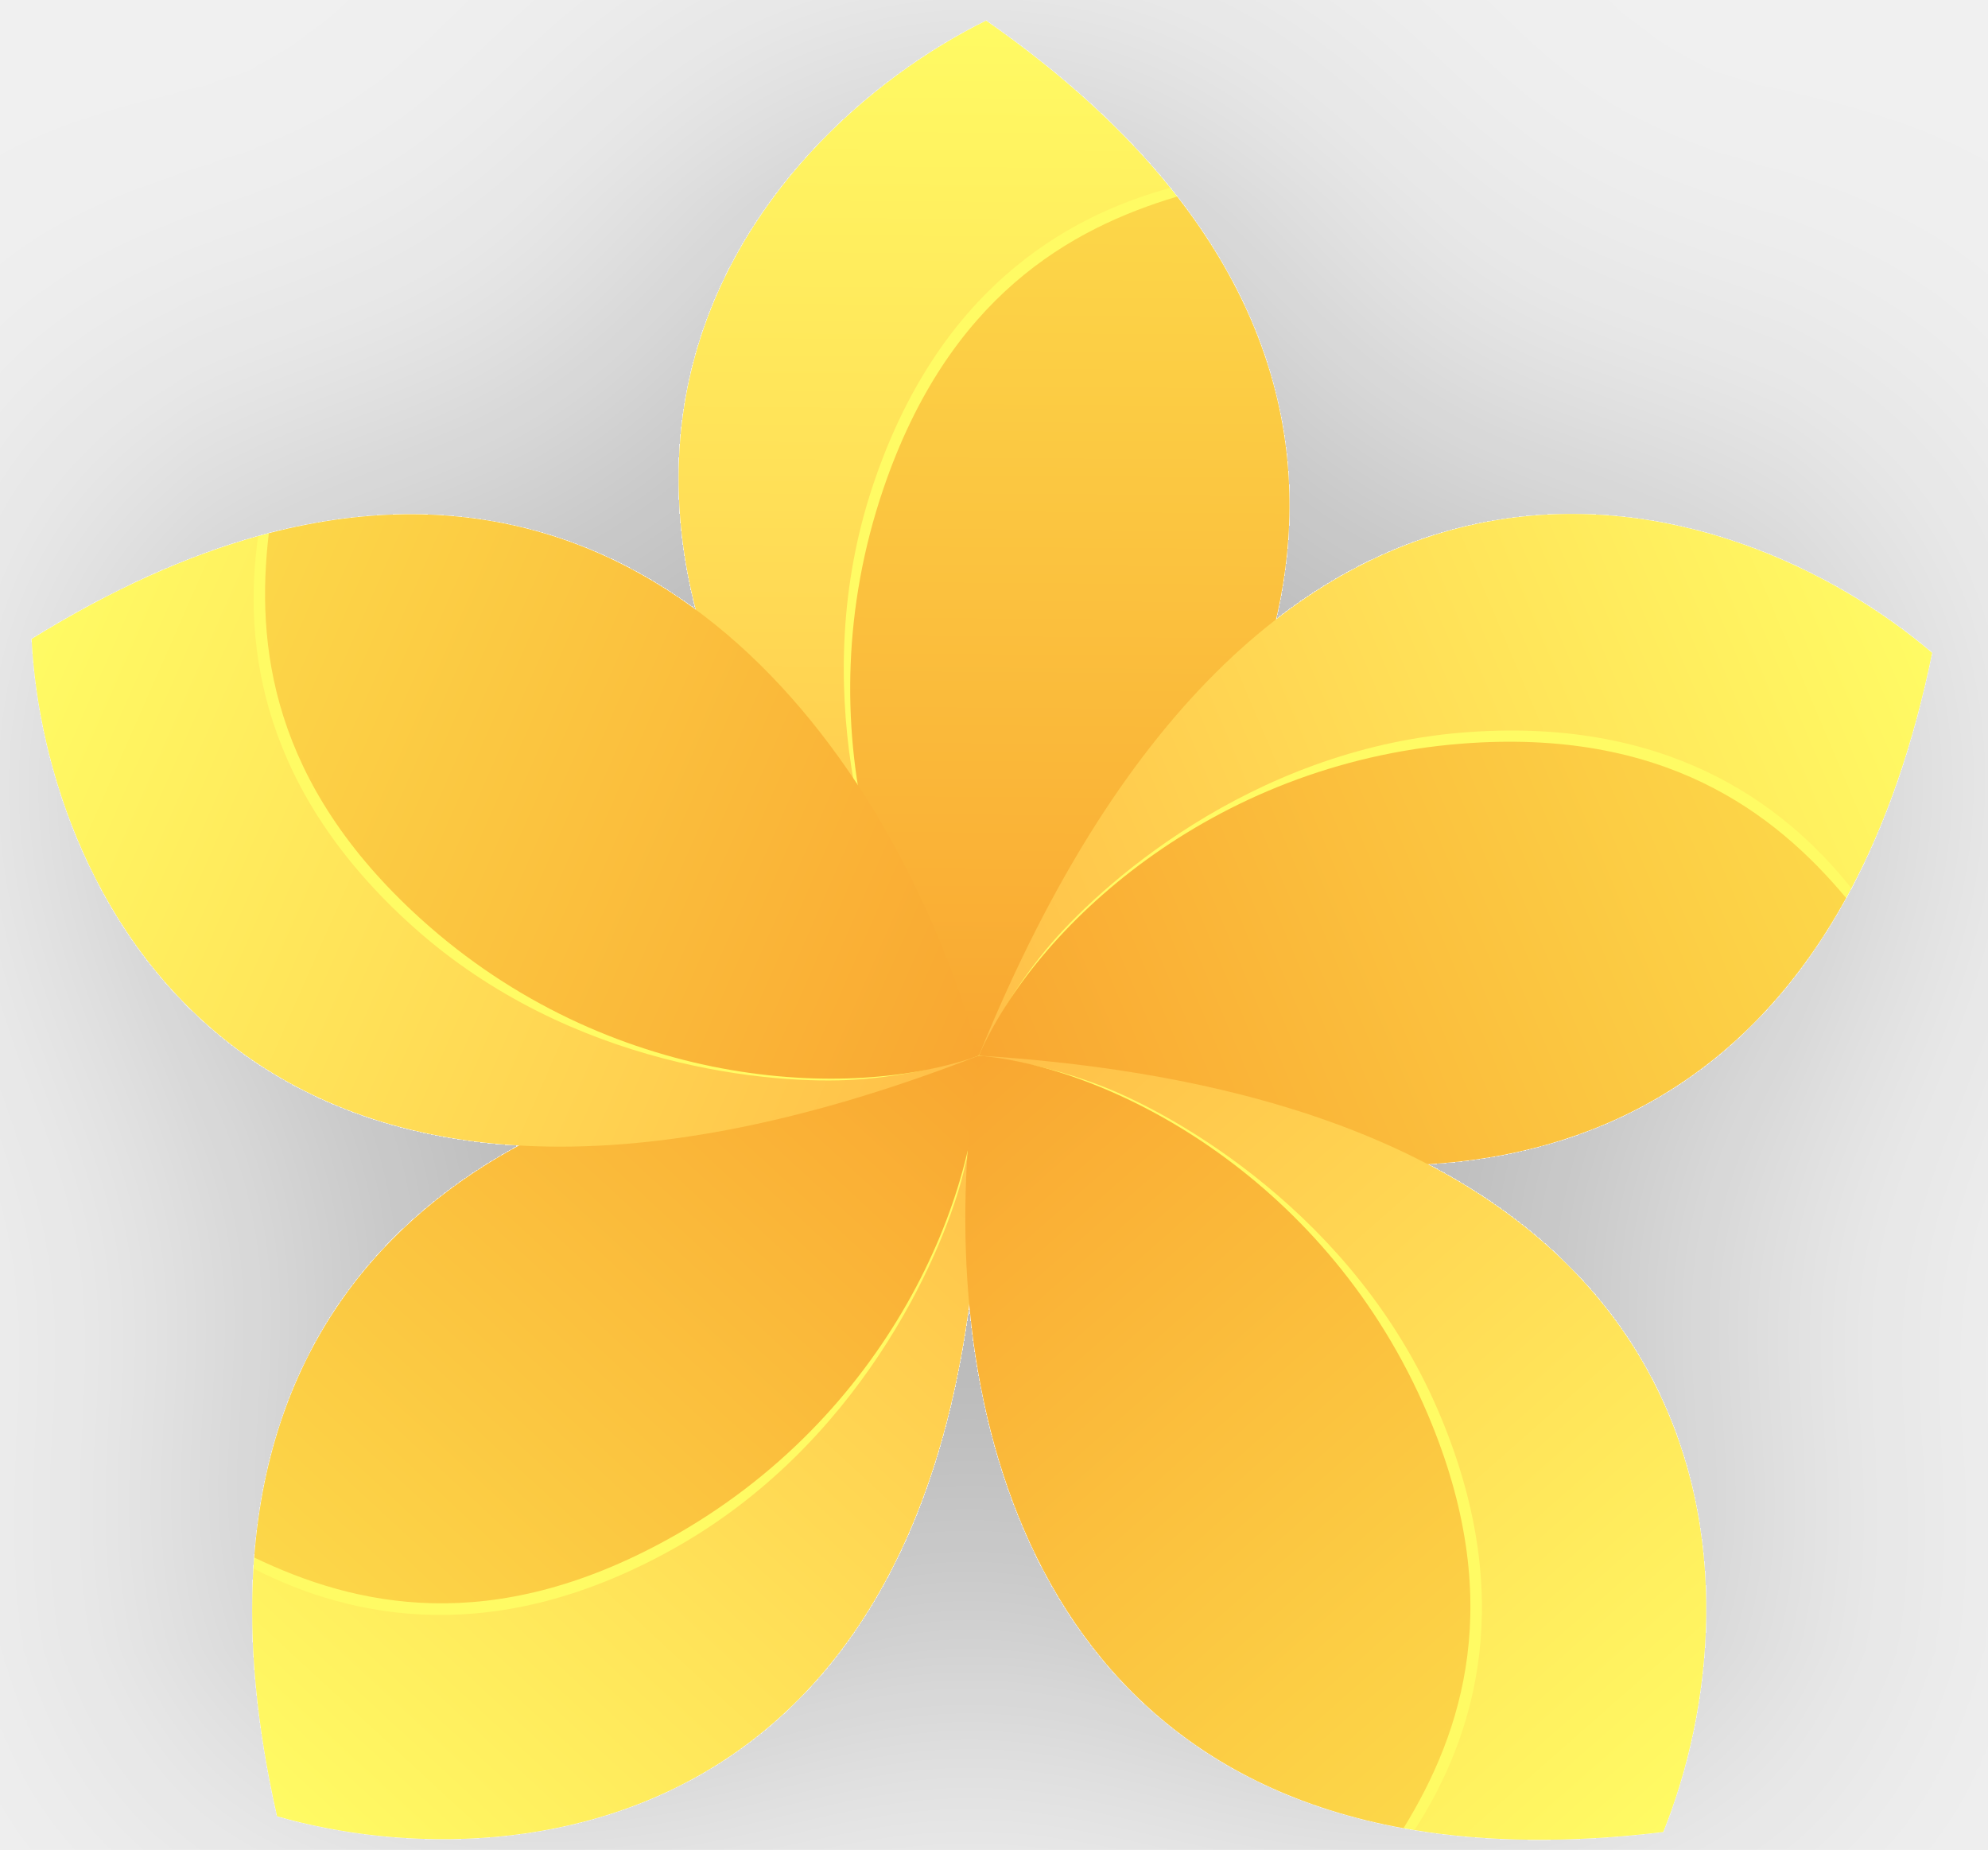
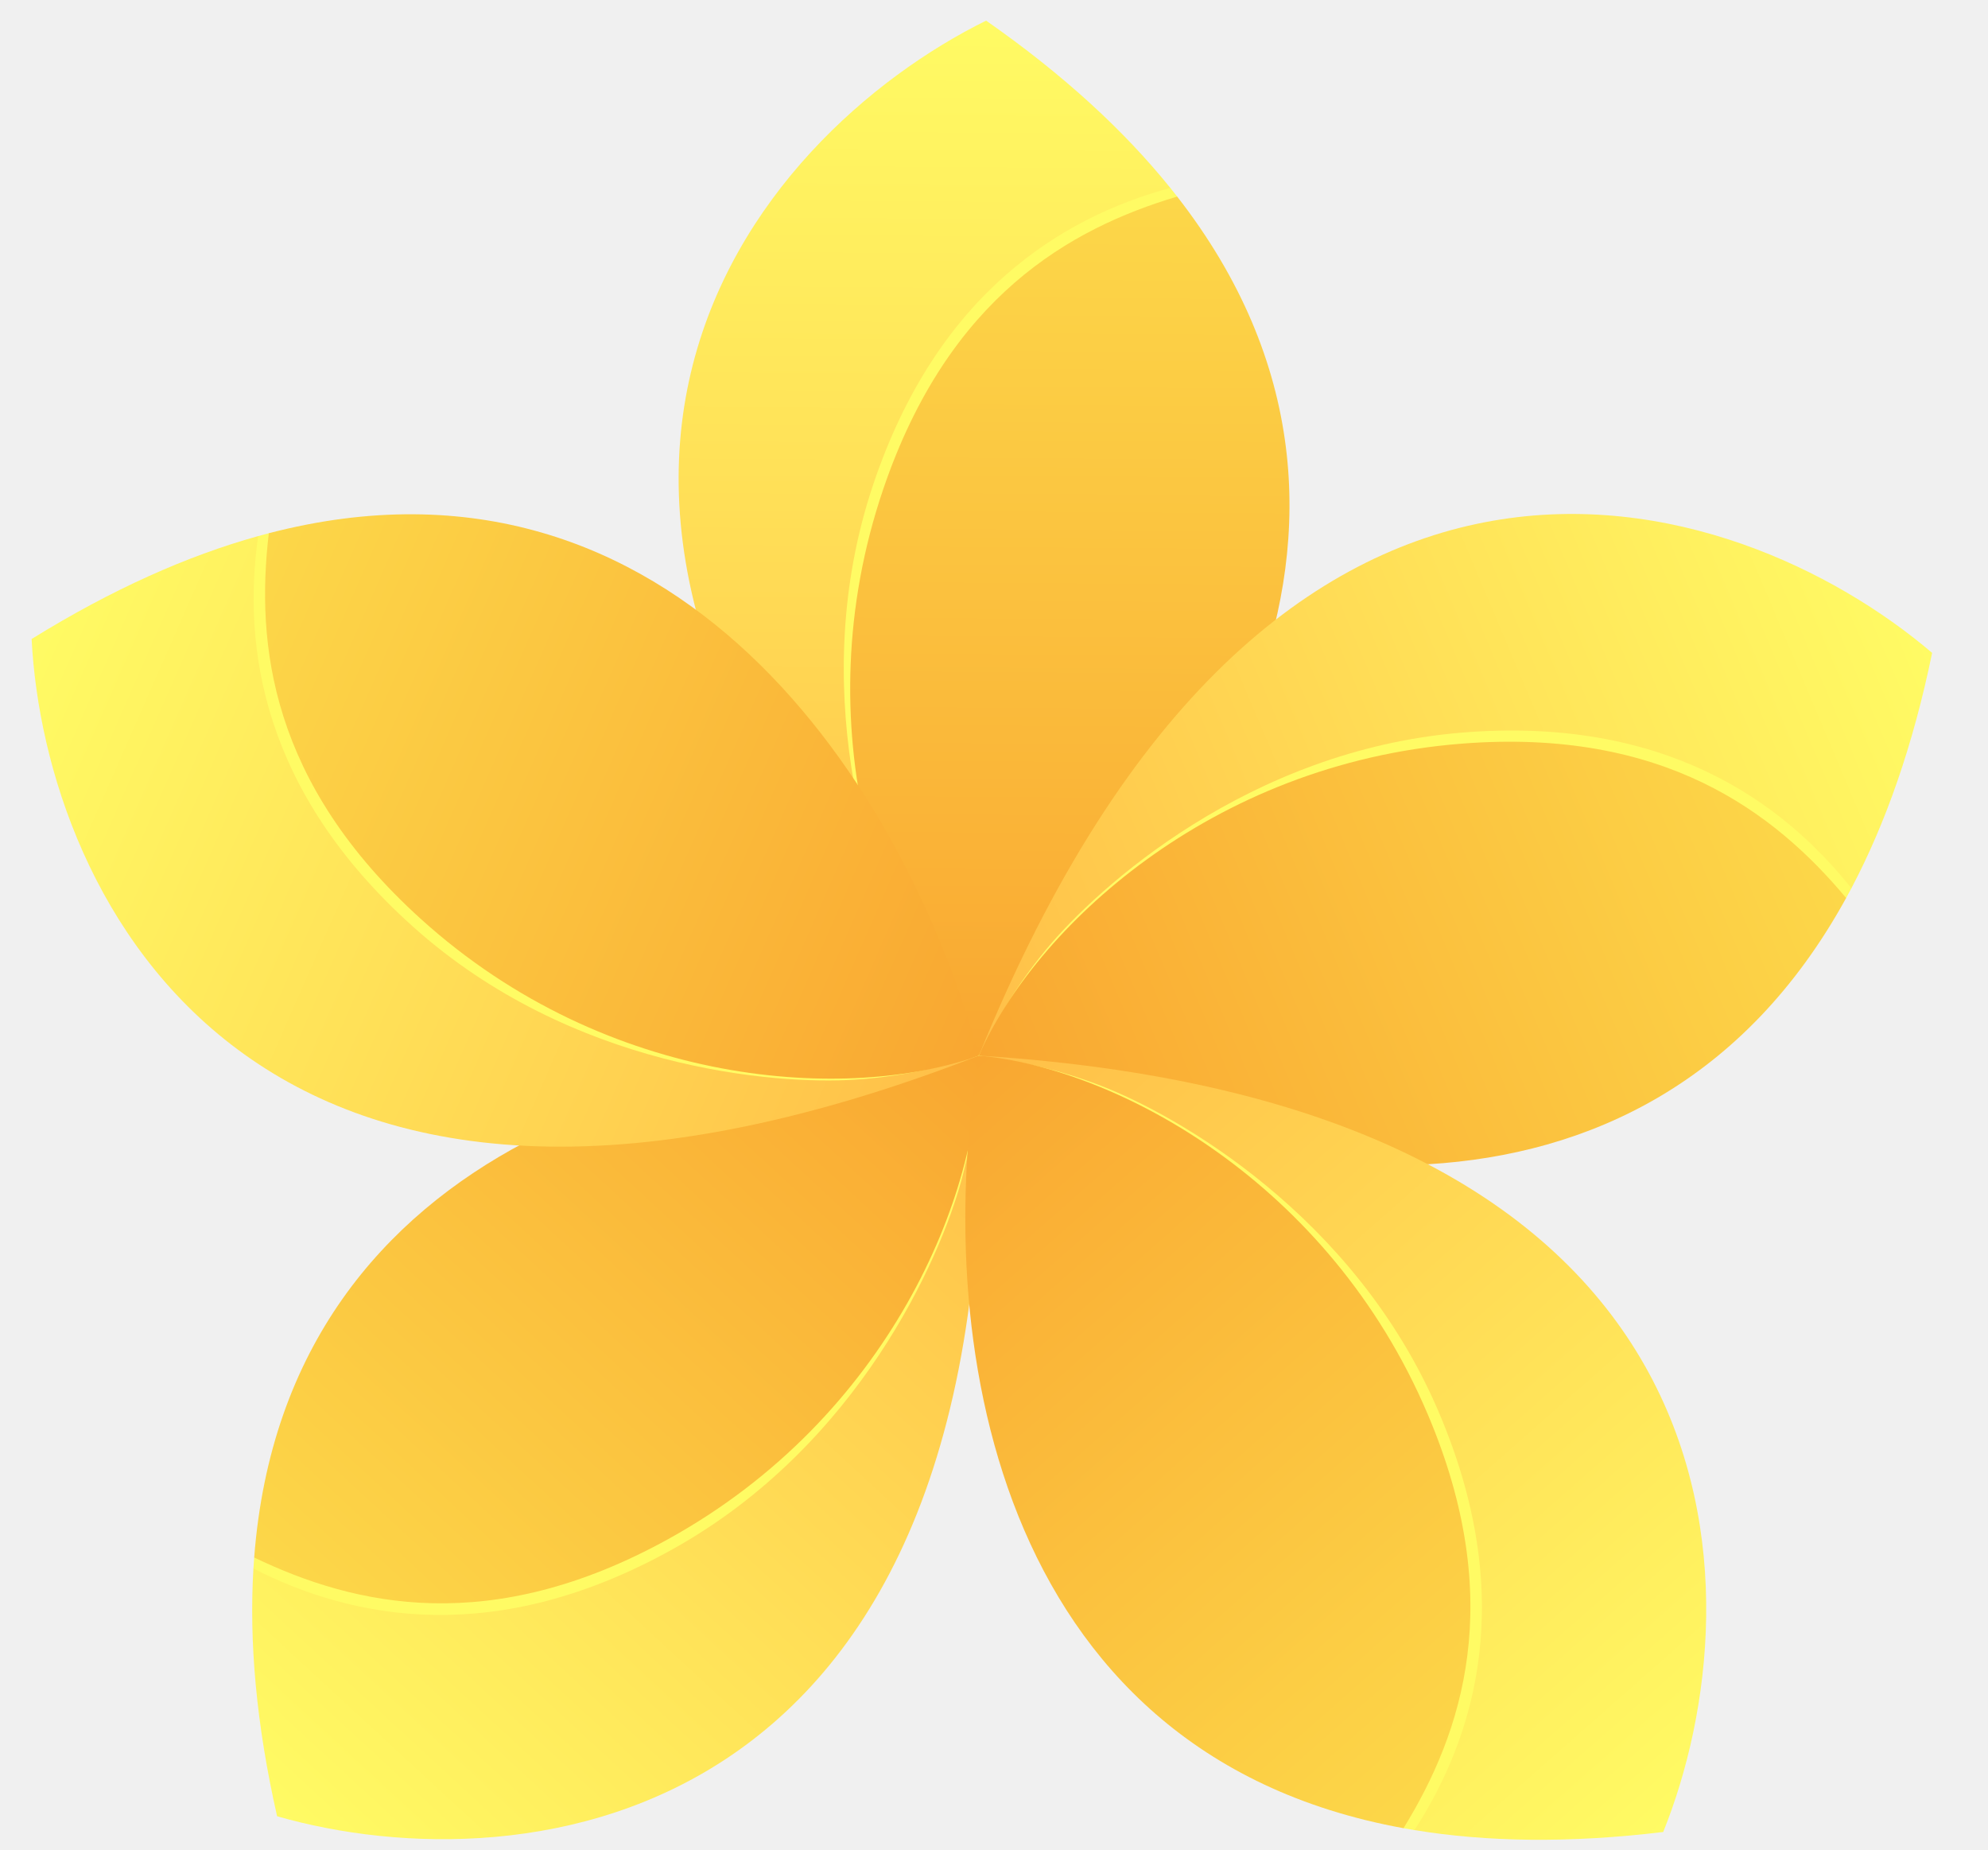
<svg xmlns="http://www.w3.org/2000/svg" width="330" height="307" viewBox="0 0 330 307" fill="none">
  <g clip-path="url(#clip0_4_44)">
-     <g filter="url(#filter0_d_4_44)">
-       <path d="M163.692 3.424C125.441 22.297 71.651 83.075 162.492 175.193C164.787 159.341 168.412 140.897 172.406 122.605C182.425 76.722 194.766 31.803 194.267 31.185C186.669 21.759 176.622 12.449 163.692 3.424Z" fill="url(#paint0_linear_4_44)" />
-       <path fill-rule="evenodd" clip-rule="evenodd" d="M194.268 31.185C194.654 31.665 195.409 32.625 195.409 32.625C195.409 32.625 174.186 144.005 162.492 175.193C159.496 171.507 155.071 166.444 150.713 157.944C144.585 145.992 133.712 113.954 144.918 80.506C155.601 48.618 176.285 36.078 194.268 31.185Z" fill="#FFFB64" />
-       <path fill-rule="evenodd" clip-rule="evenodd" d="M195.408 32.624C238.351 87.758 198.466 146.534 162.492 175.193C146.887 158.49 133.104 120.881 146.628 81.144C157.465 49.303 177.593 37.935 195.408 32.624Z" fill="url(#paint1_linear_4_44)" />
-       <path d="M320.726 108.353C288.261 80.688 211.165 55.325 162.49 175.194C177.958 171.032 196.332 167.066 214.711 163.499C260.815 154.552 306.952 148.118 307.323 147.416C312.974 136.709 317.551 123.799 320.726 108.353Z" fill="url(#paint2_linear_4_44)" />
-       <path fill-rule="evenodd" clip-rule="evenodd" d="M307.324 147.416C307.036 147.961 306.453 149.034 306.453 149.034C306.453 149.034 195.762 173.597 162.492 175.194C164.692 170.984 167.591 164.917 173.675 157.552C182.228 147.197 207.352 124.538 242.505 121.6C276.018 118.799 295.718 132.835 307.324 147.416Z" fill="#FFFB64" />
-       <path fill-rule="evenodd" clip-rule="evenodd" d="M306.452 149.033C272.8 210.282 203.041 196.898 162.49 175.194C171.658 154.255 200.749 126.72 242.594 123.423C276.125 120.782 294.527 134.771 306.452 149.033Z" fill="url(#paint3_linear_4_44)" />
-       <path d="M45.998 301.43C86.992 313.213 167.68 304.462 162.489 175.192C150.122 185.372 135.028 196.574 119.763 207.415C81.473 234.609 42.115 259.527 42.067 260.319C41.344 272.405 42.509 286.052 45.998 301.43Z" fill="url(#paint4_linear_4_44)" />
-       <path fill-rule="evenodd" clip-rule="evenodd" d="M42.068 260.32C42.105 259.704 42.193 258.486 42.193 258.486C42.193 258.486 132.85 190.39 162.489 175.192C162.224 179.934 162.09 186.657 159.593 195.878C156.081 208.841 142.561 239.855 111.762 257.053C82.4 273.448 58.661 268.803 42.068 260.32Z" fill="#FFFB64" />
-       <path fill-rule="evenodd" clip-rule="evenodd" d="M42.194 258.487C47.538 188.807 116.595 172.178 162.49 175.192C162.791 198.048 147.674 235.141 110.927 255.43C81.483 271.687 58.945 266.549 42.194 258.487Z" fill="url(#paint5_linear_4_44)" />
-       <path d="M276.086 304.043C292.021 264.478 291.61 183.317 162.491 175.193C171.345 188.541 180.937 204.707 190.151 221.005C213.265 261.887 234.005 303.599 234.789 303.727C246.736 305.689 260.431 305.933 276.086 304.043Z" fill="url(#paint6_linear_4_44)" />
-       <path fill-rule="evenodd" clip-rule="evenodd" d="M234.791 303.727C234.182 303.627 232.98 303.414 232.98 303.414C232.98 303.414 174.563 206.238 162.492 175.193C167.182 175.944 173.856 176.768 182.771 180.201C195.304 185.026 224.764 201.663 238.705 234.067C251.995 264.959 244.935 288.094 234.791 303.727Z" fill="#FFFB64" />
-       <path fill-rule="evenodd" clip-rule="evenodd" d="M232.979 303.414C164.217 290.936 154.776 220.535 162.491 175.193C185.257 177.243 220.6 196.094 237.004 234.731C250.148 265.69 242.721 287.581 232.979 303.414Z" fill="url(#paint7_linear_4_44)" />
-       <path d="M5.247 106.051C7.426 148.649 41.924 222.114 162.491 175.193C148.844 166.806 133.345 156.172 118.132 145.259C79.971 117.885 43.614 88.76 42.849 88.973C31.184 92.216 18.657 97.754 5.247 106.051Z" fill="url(#paint8_linear_4_44)" />
-       <path fill-rule="evenodd" clip-rule="evenodd" d="M42.851 88.973C43.445 88.808 44.625 88.496 44.625 88.496C44.625 88.496 138.488 152.102 162.493 175.193C157.922 176.484 151.52 178.542 141.989 179.176C128.588 180.068 94.863 177.361 68.59 153.823C43.542 131.382 40.221 107.423 42.851 88.973Z" fill="#FFFB64" />
-       <path fill-rule="evenodd" clip-rule="evenodd" d="M44.623 88.496C112.257 70.905 150.425 130.81 162.49 175.193C140.972 182.905 100.98 180.663 69.85 152.505C44.907 129.942 42.441 106.958 44.623 88.496Z" fill="url(#paint9_linear_4_44)" />
-     </g>
+     <path d="M163.692 3.424C125.441 22.297 71.651 83.075 162.492 175.193C164.787 159.341 168.412 140.897 172.406 122.605C182.425 76.722 194.766 31.803 194.267 31.185C186.669 21.759 176.622 12.449 163.692 3.424Z" fill="url(#paint0_linear_4_44)" />
+     <path fill-rule="evenodd" clip-rule="evenodd" d="M194.268 31.185C194.654 31.665 195.409 32.625 195.409 32.625C195.409 32.625 174.186 144.005 162.492 175.193C159.496 171.507 155.071 166.444 150.713 157.944C144.585 145.992 133.712 113.954 144.918 80.506C155.601 48.618 176.285 36.078 194.268 31.185Z" fill="#FFFB64" />
+     <path fill-rule="evenodd" clip-rule="evenodd" d="M195.408 32.624C238.351 87.758 198.466 146.534 162.492 175.193C146.887 158.49 133.104 120.881 146.628 81.144C157.465 49.303 177.593 37.935 195.408 32.624Z" fill="url(#paint1_linear_4_44)" />
+     <path d="M320.726 108.353C288.261 80.688 211.165 55.325 162.49 175.194C177.958 171.032 196.332 167.066 214.711 163.499C260.815 154.552 306.952 148.118 307.323 147.416C312.974 136.709 317.551 123.799 320.726 108.353Z" fill="url(#paint2_linear_4_44)" />
+     <path fill-rule="evenodd" clip-rule="evenodd" d="M307.324 147.416C307.036 147.961 306.453 149.034 306.453 149.034C306.453 149.034 195.762 173.597 162.492 175.194C164.692 170.984 167.591 164.917 173.675 157.552C182.228 147.197 207.352 124.538 242.505 121.6C276.018 118.799 295.718 132.835 307.324 147.416Z" fill="#FFFB64" />
+     <path fill-rule="evenodd" clip-rule="evenodd" d="M306.452 149.033C272.8 210.282 203.041 196.898 162.49 175.194C171.658 154.255 200.749 126.72 242.594 123.423C276.125 120.782 294.527 134.771 306.452 149.033Z" fill="url(#paint3_linear_4_44)" />
+     <path d="M45.998 301.43C86.992 313.213 167.68 304.462 162.489 175.192C150.122 185.372 135.028 196.574 119.763 207.415C81.473 234.609 42.115 259.527 42.067 260.319C41.344 272.405 42.509 286.052 45.998 301.43Z" fill="url(#paint4_linear_4_44)" />
+     <path fill-rule="evenodd" clip-rule="evenodd" d="M42.068 260.32C42.105 259.704 42.193 258.486 42.193 258.486C42.193 258.486 132.85 190.39 162.489 175.192C162.224 179.934 162.09 186.657 159.593 195.878C156.081 208.841 142.561 239.855 111.762 257.053C82.4 273.448 58.661 268.803 42.068 260.32Z" fill="#FFFB64" />
+     <path fill-rule="evenodd" clip-rule="evenodd" d="M42.194 258.487C47.538 188.807 116.595 172.178 162.49 175.192C162.791 198.048 147.674 235.141 110.927 255.43C81.483 271.687 58.945 266.549 42.194 258.487Z" fill="url(#paint5_linear_4_44)" />
+     <path d="M276.086 304.043C292.021 264.478 291.61 183.317 162.491 175.193C171.345 188.541 180.937 204.707 190.151 221.005C213.265 261.887 234.005 303.599 234.789 303.727C246.736 305.689 260.431 305.933 276.086 304.043Z" fill="url(#paint6_linear_4_44)" />
+     <path fill-rule="evenodd" clip-rule="evenodd" d="M234.791 303.727C234.182 303.627 232.98 303.414 232.98 303.414C232.98 303.414 174.563 206.238 162.492 175.193C167.182 175.944 173.856 176.768 182.771 180.201C195.304 185.026 224.764 201.663 238.705 234.067C251.995 264.959 244.935 288.094 234.791 303.727Z" fill="#FFFB64" />
+     <path fill-rule="evenodd" clip-rule="evenodd" d="M232.979 303.414C164.217 290.936 154.776 220.535 162.491 175.193C185.257 177.243 220.6 196.094 237.004 234.731C250.148 265.69 242.721 287.581 232.979 303.414Z" fill="url(#paint7_linear_4_44)" />
+     <path d="M5.247 106.051C7.426 148.649 41.924 222.114 162.491 175.193C148.844 166.806 133.345 156.172 118.132 145.259C79.971 117.885 43.614 88.76 42.849 88.973C31.184 92.216 18.657 97.754 5.247 106.051Z" fill="url(#paint8_linear_4_44)" />
+     <path fill-rule="evenodd" clip-rule="evenodd" d="M42.851 88.973C43.445 88.808 44.625 88.496 44.625 88.496C44.625 88.496 138.488 152.102 162.493 175.193C157.922 176.484 151.52 178.542 141.989 179.176C128.588 180.068 94.863 177.361 68.59 153.823C43.542 131.382 40.221 107.423 42.851 88.973Z" fill="#FFFB64" />
+     <path fill-rule="evenodd" clip-rule="evenodd" d="M44.623 88.496C112.257 70.905 150.425 130.81 162.49 175.193C140.972 182.905 100.98 180.663 69.85 152.505C44.907 129.942 42.441 106.958 44.623 88.496Z" fill="url(#paint9_linear_4_44)" />
  </g>
  <defs>
-     <filter id="filter0_d_4_44" x="-88.753" y="-90.576" width="503.479" height="489.914" filterUnits="userSpaceOnUse" color-interpolation-filters="sRGB">
-       <feFlood flood-opacity="0" result="BackgroundImageFix" />
-       <feColorMatrix in="SourceAlpha" type="matrix" values="0 0 0 0 0 0 0 0 0 0 0 0 0 0 0 0 0 0 127 0" result="hardAlpha" />
-       <feOffset />
-       <feGaussianBlur stdDeviation="47" />
-       <feComposite in2="hardAlpha" operator="out" />
-       <feColorMatrix type="matrix" values="0 0 0 0 0 0 0 0 0 0 0 0 0 0 0 0 0 0 0.25 0" />
-       <feBlend mode="normal" in2="BackgroundImageFix" result="effect1_dropShadow_4_44" />
-       <feBlend mode="normal" in="SourceGraphic" in2="effect1_dropShadow_4_44" result="shape" />
-     </filter>
    <linearGradient id="paint0_linear_4_44" x1="163.896" y1="3.425" x2="162.697" y2="175.194" gradientUnits="userSpaceOnUse">
      <stop stop-color="#FFFB64" />
      <stop offset="1" stop-color="#FFBF48" />
    </linearGradient>
    <linearGradient id="paint1_linear_4_44" x1="163.896" y1="3.425" x2="162.697" y2="175.194" gradientUnits="userSpaceOnUse">
      <stop stop-color="#FDE14E" />
      <stop offset="1" stop-color="#F9A731" />
    </linearGradient>
    <linearGradient id="paint2_linear_4_44" x1="320.805" y1="108.541" x2="162.57" y2="175.382" gradientUnits="userSpaceOnUse">
      <stop stop-color="#FFFB64" />
      <stop offset="1" stop-color="#FFBF48" />
    </linearGradient>
    <linearGradient id="paint3_linear_4_44" x1="320.805" y1="108.541" x2="162.57" y2="175.382" gradientUnits="userSpaceOnUse">
      <stop stop-color="#FDE14E" />
      <stop offset="1" stop-color="#F9A731" />
    </linearGradient>
    <linearGradient id="paint4_linear_4_44" x1="45.848" y1="301.292" x2="162.338" y2="175.053" gradientUnits="userSpaceOnUse">
      <stop stop-color="#FFFB64" />
      <stop offset="1" stop-color="#FFBF48" />
    </linearGradient>
    <linearGradient id="paint5_linear_4_44" x1="45.85" y1="301.292" x2="162.34" y2="175.053" gradientUnits="userSpaceOnUse">
      <stop stop-color="#FDE14E" />
      <stop offset="1" stop-color="#F9A731" />
    </linearGradient>
    <linearGradient id="paint6_linear_4_44" x1="275.933" y1="304.178" x2="162.337" y2="175.329" gradientUnits="userSpaceOnUse">
      <stop stop-color="#FFFB64" />
      <stop offset="1" stop-color="#FFBF48" />
    </linearGradient>
    <linearGradient id="paint7_linear_4_44" x1="275.933" y1="304.178" x2="162.338" y2="175.329" gradientUnits="userSpaceOnUse">
      <stop stop-color="#FDE14E" />
      <stop offset="1" stop-color="#F9A731" />
    </linearGradient>
    <linearGradient id="paint8_linear_4_44" x1="5.33" y1="105.864" x2="162.573" y2="175.006" gradientUnits="userSpaceOnUse">
      <stop stop-color="#FFFB64" />
      <stop offset="1" stop-color="#FFBF48" />
    </linearGradient>
    <linearGradient id="paint9_linear_4_44" x1="5.329" y1="105.864" x2="162.572" y2="175.005" gradientUnits="userSpaceOnUse">
      <stop stop-color="#FDE14E" />
      <stop offset="1" stop-color="#F9A731" />
    </linearGradient>
    <clipPath id="clip0_4_44">
      <rect width="330" height="307" fill="white" />
    </clipPath>
  </defs>
</svg>
